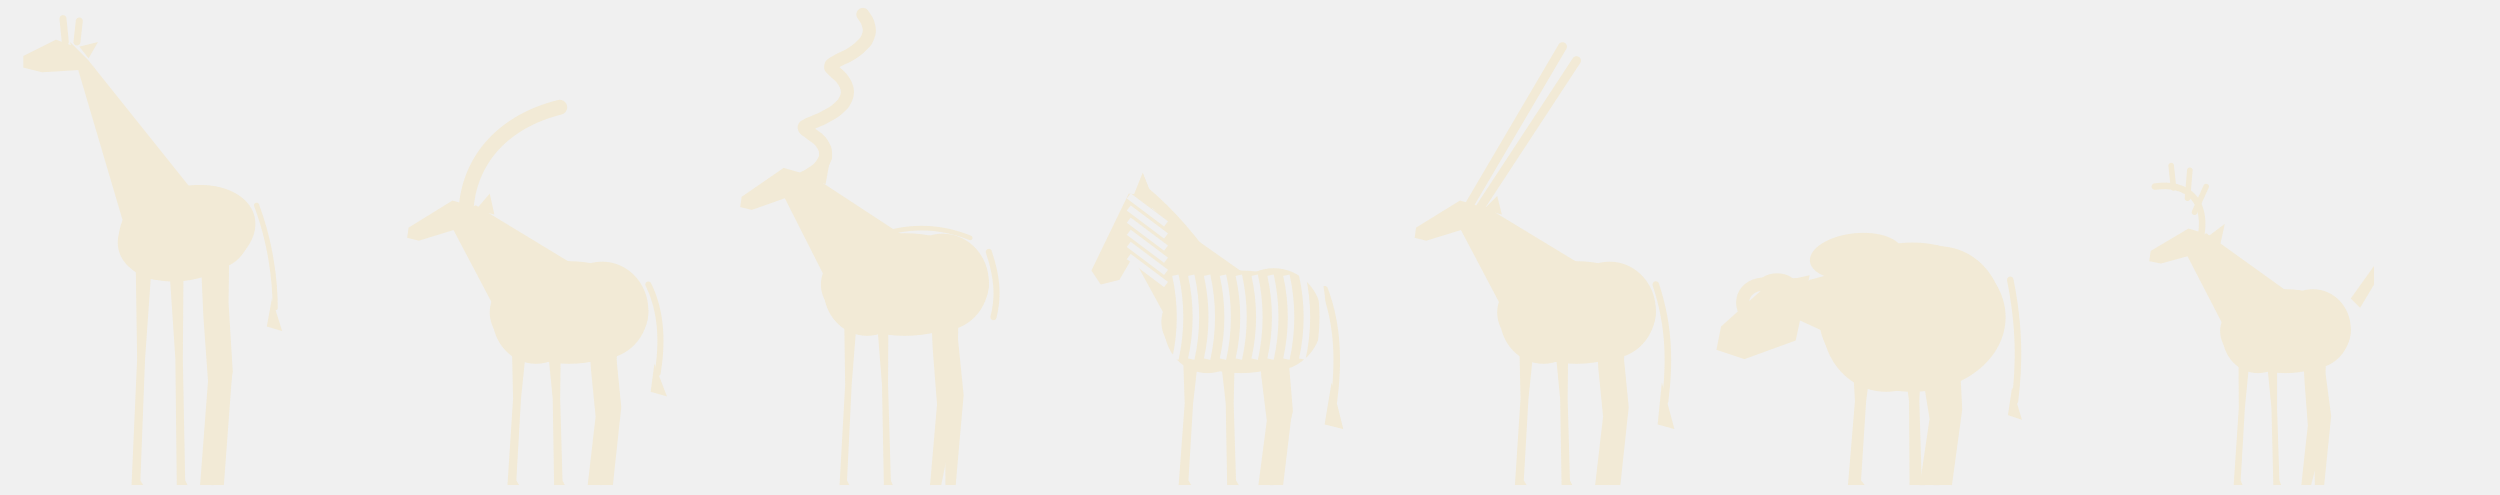
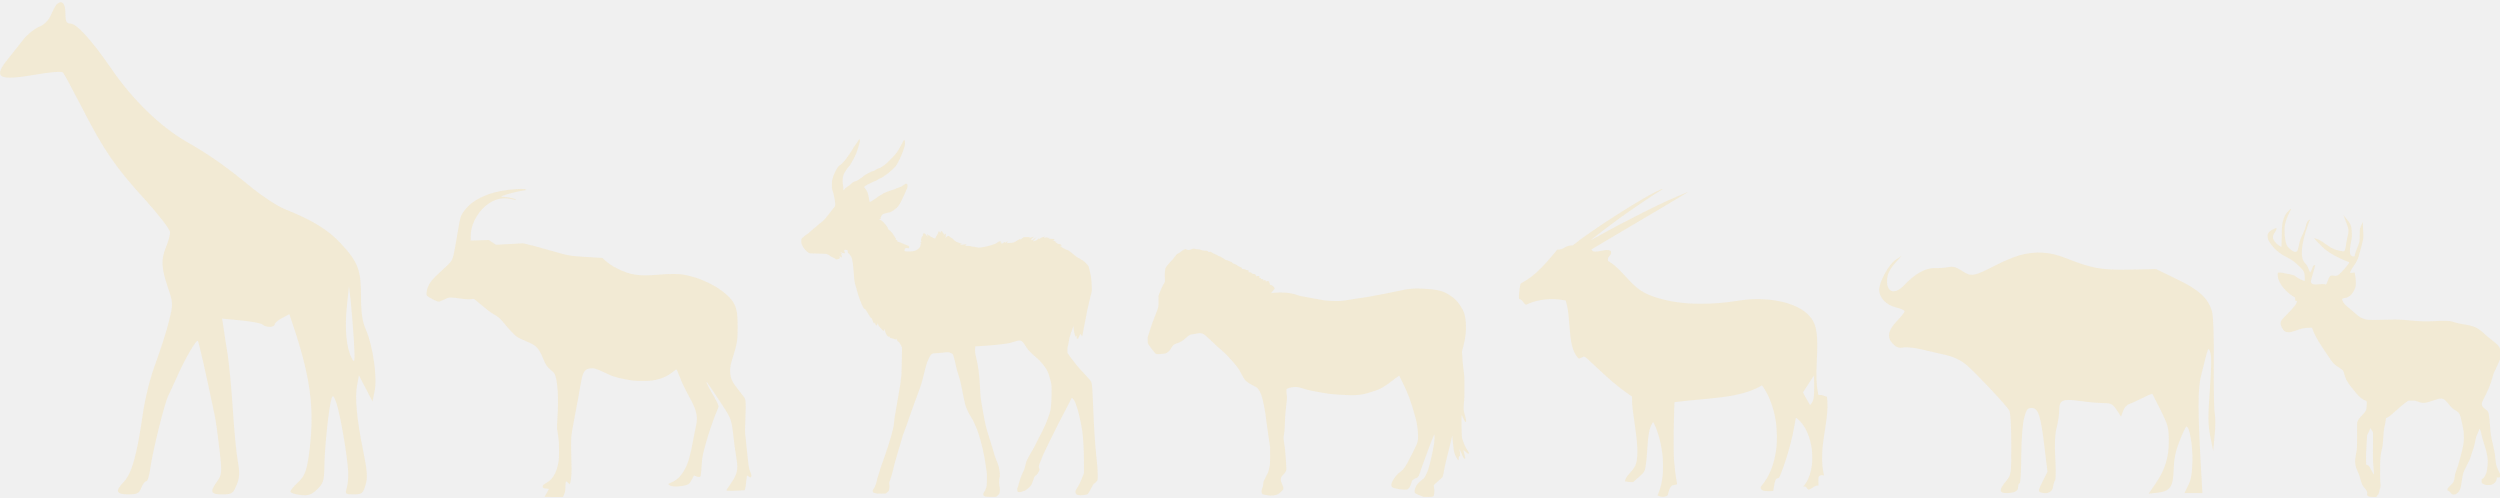
- <svg xmlns="http://www.w3.org/2000/svg" viewBox="0 -4 536 106" preserveAspectRatio="xMaxYMax meet">
-   <defs>
-     <mask id="zm" maskUnits="userSpaceOnUse" x="-50" y="0" width="100" height="110">
-       <rect x="-50" y="0" width="100" height="110" fill="#fff" />
-       <g stroke="#000" fill="none" stroke-width="1.4">
-         <path d="M-14.0 55 q2 9 0 18" />
-         <path d="M-10.6 55 q2 9 0 18" />
-         <path d="M-7.2 55 q2 9 0 18" />
-         <path d="M-3.8 55 q2 9 0 18" />
-         <path d="M-0.4 55 q2 9 0 18" />
-         <path d="M3.0 55 q2 9 0 18" />
-         <path d="M6.4 55 q2 9 0 18" />
-         <path d="M9.8 55 q2 9 0 18" />
-         <path d="M13.2 55 q2 9 0 18" />
-         <path d="M16.6 55 q2 9 0 18" />
-         <path d="M-16 44.0 l-8 -6" />
-         <path d="M-16 46.6 l-8 -6" />
-         <path d="M-16 49.2 l-8 -6" />
-         <path d="M-16 51.8 l-8 -6" />
-         <path d="M-16 54.4 l-8 -6" />
-         <path d="M-16 57.0 l-8 -6" />
+ <svg xmlns="http://www.w3.org/2000/svg" viewBox="0 0 503 100" preserveAspectRatio="xMaxYMax meet">
+   <g fill="#f3e6c4" opacity=".62">
+     <svg x="0.0" y="0" width="75.8" height="100" viewBox="0.0 0.0 144.0 190.0">
+       <g transform="translate(0,190) scale(0.1,-0.1)" stroke="none">
+         <path d="M216 1883 c-4 -5 -14 -22 -21 -40 -9 -20 -26 -38 -47 -46 -18 -8 -44 -29 -58 -47 -14 -18 -40 -50 -57 -72 -62 -75 -41 -88 99 -64 55 10 104 14 108 9 5 -4 37 -65 73 -134 82 -161 129 -230 244 -355 51 -57 93 -111 93 -122 0 -11 -7 -36 -15 -55 -20 -49 -19 -79 6 -154 21 -61 21 -65 5 -130 -9 -38 -32 -108 -50 -158 -21 -55 -41 -133 -51 -203 -22 -154 -42 -222 -71 -253 -35 -36 -31 -49 16 -49 34 0 42 4 50 25 5 14 14 25 19 25 5 0 12 21 15 48 11 74 55 251 70 281 7 14 23 49 35 76 29 65 72 138 77 132 4 -4 31 -124 64 -282 5 -22 13 -82 19 -134 10 -87 9 -96 -9 -121 -29 -41 -25 -50 20 -50 36 0 41 3 54 35 12 28 13 47 5 92 -6 32 -14 121 -19 198 -5 77 -14 169 -19 205 -6 36 -13 82 -16 104 l-6 38 73 -7 c40 -4 77 -11 82 -16 13 -12 46 -11 46 1 0 5 13 16 28 24 l28 15 24 -72 c61 -190 73 -305 50 -472 -9 -58 -16 -75 -40 -98 -17 -15 -30 -32 -30 -36 0 -5 17 -11 38 -13 30 -4 42 0 64 21 24 23 27 34 28 86 0 66 17 229 27 260 5 17 8 14 19 -16 15 -44 43 -209 45 -264 1 -22 -2 -50 -6 -63 -7 -20 -4 -22 27 -22 31 0 36 4 45 35 9 28 7 55 -8 128 -25 122 -33 207 -24 254 l7 38 26 -50 26 -50 8 40 c11 49 -6 172 -33 234 -14 31 -19 67 -19 128 0 101 -11 131 -76 201 -48 53 -111 91 -214 132 -28 11 -85 48 -128 83 -101 83 -161 125 -252 177 -97 56 -204 160 -282 274 -77 112 -135 176 -159 176 -15 0 -19 8 -19 40 0 38 -14 52 -34 33z m1137 -1288 c4 -78 3 -86 -8 -65 -21 38 -28 114 -19 199 l8 76 7 -60 c3 -33 9 -100 12 -150z" />
      </g>
-     </mask>
-   </defs>
-   <g fill="#f3e6c4" stroke="#f3e6c4" stroke-width="0" opacity=".6">
-     <g transform="translate(40 0)">
-       <ellipse cx="0.0" cy="46.0" rx="15.0" ry="10.0" transform="rotate(-14 0.0 46.0)" />
-       <ellipse cx="-6.0" cy="47.0" rx="8.5" ry="9.0" transform="rotate(0 -6.0 47.0)" />
-       <ellipse cx="6.0" cy="45.5" rx="7.6" ry="8.1" transform="rotate(0 6.0 45.5)" />
-       <path d="M-11.0 46.0 L-7.0 46.0 L-8.9 73.0 L-9.9 99.0 L-9.3 100.0 L-11.8 100.0 L-10.6 73.0Z" />
-       <path d="M-4.2 46.0 L-0.6 46.0 L-0.8 73.0 L-0.3 99.0 L0.2 100.0 L-2.1 100.0 L-2.4 73.0Z" />
-       <path d="M2.8 46.0 L9.2 46.0 L9.0 60.9 L9.9 75.7 L5.8 100.0 L2.9 100.0 L4.6 77.7 L3.6 63.8Z" />
-       <path d="M3.0 46.0 L9.0 46.0 L8.8 60.9 L9.8 75.7 L8.0 100.0 L5.3 100.0 L5.4 77.7 L3.8 63.8Z" />
-       <path d="M-12.0 49.0 L1.0 36.5 L-21.0 9.0 L-25.0 5.0Z" />
-       <path d="M-24.0 6.0 L-28.0 4.5 L-35.0 8.0 L-35.0 10.5 L-31.0 11.5 L-23.0 11.0Z" />
-       <path d="M-26 5 L-26.5 0 M-23.5 5 L-23 0.5" fill="none" stroke-width="1.5" stroke-linecap="round" stroke-linejoin="round" />
-       <path d="M-23.0 6.0 L-19.0 5.0 L-21.0 8.5Z" />
-       <path d="M-20.0 10.0 L-12.0 30.0 L-14.0 32.0Z" />
-       <path d="M15 40 C18 48 19 56 19 62" fill="none" stroke-width="1.1" stroke-linecap="round" stroke-linejoin="round" />
-       <path d="M18.3 60.0 L20.5 67.0 L17.2 66.0Z" />
-     </g>
-     <g transform="translate(122 0)">
-       <ellipse cx="0.0" cy="63.0" rx="17.0" ry="11.0" transform="rotate(0 0.0 63.0)" />
-       <ellipse cx="-7.1" cy="64.1" rx="9.3" ry="9.9" transform="rotate(0 -7.1 64.1)" />
-       <ellipse cx="7.1" cy="62.5" rx="9.9" ry="10.4" transform="rotate(0 7.1 62.5)" />
-       <path d="M-12.4 63.0 L-8.4 63.0 L-10.3 81.5 L-11.3 99.0 L-10.7 100.0 L-13.2 100.0 L-12.0 81.5Z" />
-       <path d="M-5.3 63.0 L-1.7 63.0 L-1.9 81.5 L-1.4 99.0 L-0.9 100.0 L-3.2 100.0 L-3.5 81.5Z" />
-       <path d="M3.9 63.0 L10.3 63.0 L10.1 73.2 L11.0 83.3 L6.9 100.0 L4.0 100.0 L5.7 85.3 L4.7 75.2Z" />
-       <path d="M4.5 63.0 L10.5 63.0 L10.2 73.2 L11.2 83.3 L9.4 100.0 L6.8 100.0 L6.9 85.3 L5.2 75.2Z" />
-       <path d="M-13.7 66.3 L0.6 52.5 L-20.0 40.0 L-26.0 43.0Z" />
-       <path d="M-21.5 40.0 L-25.0 39.0 L-34.4 44.8 L-34.7 47.0 L-32.2 47.6 L-20.5 44.0Z" />
-       <path d="M-22 40 C-21 30 -14 22 -2 19" fill="none" stroke-width="3.2" stroke-linecap="round" stroke-linejoin="round" />
-       <path d="M-22 40 C-21 30 -14 22 -2 19" fill="none" stroke-width="0.1" stroke-linecap="round" stroke-linejoin="round" />
-       <path d="M-20.0 41.0 L-17.0 37.5 L-16.0 42.0Z" />
-       <path d="M-20.0 40.5 L-8.0 50.0 L-10.0 53.0Z" />
-       <path d="M17 57 C20 63 20 70 19 76" fill="none" stroke-width="1.3" stroke-linecap="round" stroke-linejoin="round" />
-       <path d="M18.3 74.0 L21.0 81.0 L17.5 80.0Z" />
-     </g>
-     <g transform="translate(194 0)">
-       <ellipse cx="0.0" cy="57.0" rx="18.0" ry="11.0" transform="rotate(0 0.0 57.0)" />
-       <ellipse cx="-8.1" cy="58.1" rx="9.3" ry="9.9" transform="rotate(0 -8.1 58.1)" />
-       <ellipse cx="8.1" cy="56.5" rx="9.9" ry="10.4" transform="rotate(0 8.1 56.5)" />
-       <path d="M-13.1 57.0 L-9.7 57.0 L-11.4 78.5 L-12.4 99.0 L-11.9 100.0 L-14.0 100.0 L-12.8 78.5Z" />
-       <path d="M-6.6 57.0 L-3.5 57.0 L-3.6 78.5 L-3.0 99.0 L-2.6 100.0 L-4.5 100.0 L-4.9 78.5Z" />
-       <path d="M5.3 57.0 L10.9 57.0 L10.6 68.8 L11.7 80.7 L7.8 100.0 L5.4 100.0 L6.9 82.7 L6.0 71.2Z" />
-       <path d="M6.5 57.0 L11.6 57.0 L11.4 68.8 L12.6 80.7 L10.9 100.0 L8.7 100.0 L8.6 82.7 L7.2 71.2Z" />
-       <path d="M-14.7 60.3 L-0.4 46.5 L-21.0 33.0 L-27.0 36.0Z" />
-       <path d="M-22.5 33.0 L-26.0 32.0 L-35.0 38.2 L-35.3 40.4 L-32.8 41.0 L-21.5 37.0Z" />
-       <path d="M-22.0 34.3 L-20.8 33.7 L-19.7 33.0 L-18.7 32.3 L-17.9 31.4 L-17.4 30.6 L-17.0 29.7 L-17.0 28.8 L-17.1 28.0 L-17.5 27.2 L-18.0 26.4 L-18.7 25.7 L-19.4 25.2 L-20.1 24.7 L-20.7 24.2 L-21.2 23.9 L-21.5 23.6 L-21.6 23.3 L-21.5 23.1 L-21.1 22.9 L-20.6 22.6 L-19.8 22.3 L-18.9 21.9 L-17.9 21.5 L-16.8 20.9 L-15.7 20.3 L-14.8 19.7 L-13.9 18.9 L-13.2 18.2 L-12.7 17.3 L-12.4 16.5 L-12.3 15.7 L-12.4 14.9 L-12.7 14.1 L-13.1 13.4 L-13.6 12.7 L-14.2 12.1 L-14.8 11.6 L-15.2 11.2 L-15.6 10.8 L-15.9 10.5 L-15.9 10.2 L-15.8 9.9 L-15.4 9.6 L-14.9 9.3 L-14.2 8.9 L-13.4 8.5 L-12.5 8.1 L-11.6 7.6 L-10.7 7.0 L-9.8 6.3 L-9.1 5.6 L-8.4 4.9 L-8.0 4.1 L-7.7 3.3 L-7.6 2.5 L-7.7 1.8 L-7.9 1.0 L-8.2 0.3 L-8.6 -0.3 L-9.0 -0.9" fill="none" stroke-width="2.8" stroke-linecap="round" stroke-linejoin="round" />
-       <path d="M-21.0 34.0 L-16.0 30.0 L-17.0 35.5Z" />
-       <path d="M-20 45 C-17 50 -15 54 -13 58" fill="none" stroke-width="1.3" stroke-linecap="round" stroke-linejoin="round" />
-       <path d="M-4 46 C3 44 9 45 14 47" fill="none" stroke-width="1" stroke-linecap="round" stroke-linejoin="round" />
-       <path d="M18 50 C20 56 20 60 19 64" fill="none" stroke-width="1.3" stroke-linecap="round" stroke-linejoin="round" />
-     </g>
-     <g transform="translate(266 0)">
-       <g mask="url(#zm)">
-         <ellipse cx="0.0" cy="65.0" rx="17.0" ry="11.0" transform="rotate(0 0.0 65.0)" />
-         <ellipse cx="-7.1" cy="66.1" rx="9.3" ry="9.9" transform="rotate(0 -7.1 66.1)" />
-         <ellipse cx="7.1" cy="64.5" rx="10.4" ry="11.0" transform="rotate(0 7.1 64.5)" />
-         <path d="M-12.6 65.0 L-8.2 65.0 L-10.2 82.5 L-11.2 99.0 L-10.6 100.0 L-13.3 100.0 L-12.0 82.5Z" />
-         <path d="M-5.2 65.0 L-1.1 65.0 L-1.5 82.5 L-1.0 99.0 L-0.4 100.0 L-2.9 100.0 L-3.2 82.5Z" />
-         <path d="M3.5 65.0 L10.7 65.0 L10.4 74.6 L11.2 84.2 L7.0 100.0 L3.8 100.0 L5.6 86.2 L4.4 76.5Z" />
-         <path d="M3.8 65.0 L10.4 65.0 L10.1 74.6 L11.0 84.2 L9.1 100.0 L6.2 100.0 L6.4 86.2 L4.6 76.5Z" />
-         <path d="M-13.7 68.3 L0.6 54.5 L-20.0 40.0 L-27.0 44.0Z" />
-         <path d="M-19.0 38.0 L-24.0 37.5 L-32.0 54.0 L-30.0 57.0 L-26.0 56.0 L-19.0 44.0Z" />
-         <path d="M-23.0 38.0 L-21.0 33.0 L-19.0 38.0Z" />
-         <path d="M-21 37 C-15 42 -10 48 -6 54" fill="none" stroke-width="2.6" stroke-linecap="round" stroke-linejoin="round" />
-         <path d="M18 58 C21 66 21 74 20 82" fill="none" stroke-width="1.4" stroke-linecap="round" stroke-linejoin="round" />
-         <path d="M19.5 78.0 L22.0 88.0 L18.0 87.0Z" />
+     </svg>
+     <svg x="85.8" y="38" width="65.4" height="62" viewBox="0.0 0.0 1536.0 1456.0">
+       <g transform="translate(0,1456) scale(0.1,-0.1)" stroke="none">
+         <path d="M4235 14549 c-529 -41 -919 -112 -1270 -233 -611 -210 -1029 -516 -1279 -937 -27 -45 -59 -111 -71 -148 -24 -69 -80 -366 -190 -1011 -133 -778 -157 -889 -227 -1023 -50 -97 -164 -217 -453 -474 -224 -200 -453 -432 -533 -541 -116 -157 -195 -357 -208 -526 -9 -115 3 -139 102 -205 110 -72 391 -211 441 -218 56 -7 115 13 288 96 193 94 200 96 340 94 118 -1 213 -11 485 -53 184 -28 385 -36 476 -18 38 8 82 11 97 7 33 -9 114 -72 356 -279 277 -236 439 -360 572 -434 248 -140 327 -209 562 -501 185 -228 414 -469 532 -558 89 -67 199 -122 456 -228 226 -92 336 -150 423 -220 158 -128 249 -272 376 -589 121 -303 180 -391 366 -546 126 -105 159 -141 196 -219 54 -117 102 -399 130 -775 19 -251 15 -939 -6 -1185 -10 -110 -20 -288 -23 -395 -5 -184 -3 -206 26 -385 58 -361 65 -458 66 -855 0 -301 -3 -386 -18 -485 -46 -307 -129 -550 -250 -730 -96 -142 -192 -230 -338 -311 -147 -81 -178 -117 -165 -189 10 -53 40 -67 164 -77 59 -4 113 -10 120 -13 9 -3 6 -15 -11 -42 -31 -49 -187 -331 -187 -338 0 -3 195 -5 434 -5 l434 0 37 77 c71 150 76 177 84 415 8 233 14 258 55 236 11 -6 50 -38 85 -71 l65 -60 13 38 c28 80 54 255 65 439 9 154 9 281 -3 642 -18 559 -18 1000 0 1159 19 182 50 355 180 1042 150 787 168 883 235 1285 30 180 66 371 80 426 80 317 174 423 398 450 168 21 284 -13 672 -197 149 -71 303 -140 341 -154 234 -86 638 -177 1000 -224 203 -26 739 -26 910 1 410 63 710 189 998 420 110 88 151 111 165 93 5 -6 53 -121 106 -254 165 -417 259 -616 479 -1018 232 -423 315 -629 354 -880 19 -126 12 -313 -17 -440 -35 -153 -78 -368 -131 -654 -143 -781 -230 -1102 -386 -1416 -110 -221 -264 -416 -423 -536 -60 -46 -220 -131 -333 -178 l-49 -21 21 -29 c33 -47 112 -79 223 -92 208 -24 593 35 715 110 47 29 93 97 178 263 l75 146 88 -35 c59 -24 104 -36 141 -37 96 -2 98 7 131 479 11 165 25 338 31 385 52 410 438 1664 694 2250 20 47 48 116 61 154 l24 68 -26 77 c-31 92 -111 247 -248 475 -182 303 -330 606 -297 606 19 0 869 -1274 979 -1467 178 -312 217 -462 287 -1103 43 -385 61 -523 120 -890 61 -384 69 -455 62 -589 -13 -263 -98 -466 -341 -808 -126 -178 -179 -264 -168 -275 24 -24 464 -19 789 9 l72 6 15 46 c27 82 36 137 56 358 20 206 34 293 46 293 4 0 27 -17 53 -39 71 -59 88 -65 117 -47 50 33 44 102 -20 252 -72 166 -81 228 -166 1054 -28 272 -59 578 -70 678 -19 182 -19 189 1 750 24 654 22 845 -10 942 -26 82 -38 99 -246 360 -222 278 -295 382 -356 505 -72 146 -100 266 -106 446 -8 215 16 335 141 730 114 358 158 543 193 799 26 195 26 944 -1 1165 -47 389 -148 599 -421 870 -171 170 -401 341 -660 490 -245 141 -627 311 -890 395 -148 47 -423 115 -565 140 -232 40 -703 38 -1200 -5 -907 -79 -1318 -17 -1932 291 -252 126 -406 230 -583 392 l-121 110 -449 26 c-1128 66 -1091 60 -2035 331 -593 170 -838 237 -1075 290 l-190 44 -639 -35 -639 -35 -171 113 -171 114 -340 -12 c-187 -7 -379 -13 -427 -13 l-88 -1 0 153 c1 297 54 528 185 804 255 535 727 934 1205 1019 180 32 424 16 636 -41 108 -29 104 -29 104 -10 0 47 -250 109 -545 135 -71 7 -132 14 -134 16 -10 10 20 24 129 62 246 85 611 176 881 218 90 14 166 27 168 30 12 11 -29 35 -78 44 -62 11 -246 11 -406 -1z" />
      </g>
-     </g>
-     <g transform="translate(338 0)">
-       <ellipse cx="0.0" cy="63.0" rx="17.0" ry="11.0" transform="rotate(0 0.0 63.0)" />
-       <ellipse cx="-7.1" cy="64.1" rx="9.3" ry="9.9" transform="rotate(0 -7.1 64.1)" />
-       <ellipse cx="7.1" cy="62.5" rx="9.9" ry="10.4" transform="rotate(0 7.1 62.5)" />
-       <path d="M-12.4 63.0 L-8.4 63.0 L-10.3 81.5 L-11.3 99.0 L-10.7 100.0 L-13.2 100.0 L-12.0 81.5Z" />
-       <path d="M-5.3 63.0 L-1.7 63.0 L-1.9 81.5 L-1.4 99.0 L-0.9 100.0 L-3.2 100.0 L-3.5 81.5Z" />
-       <path d="M3.9 63.0 L10.3 63.0 L10.1 73.2 L11.0 83.3 L6.9 100.0 L4.0 100.0 L5.7 85.3 L4.7 75.2Z" />
-       <path d="M4.5 63.0 L10.5 63.0 L10.2 73.2 L11.2 83.3 L9.4 100.0 L6.8 100.0 L6.9 85.3 L5.2 75.2Z" />
-       <path d="M-13.7 66.3 L0.6 52.5 L-20.0 40.0 L-26.0 43.0Z" />
-       <path d="M-21.5 40.0 L-25.0 39.0 L-34.4 44.8 L-34.7 47.0 L-32.2 47.6 L-20.5 44.0Z" />
-       <path d="M-23 40 L-3 6" fill="none" stroke-width="1.9" stroke-linecap="round" stroke-linejoin="round" />
-       <path d="M-21 41 L0 9" fill="none" stroke-width="1.9" stroke-linecap="round" stroke-linejoin="round" />
-       <path d="M-20.0 41.0 L-17.0 38.0 L-16.0 42.0Z" />
-       <path d="M-14.0 44.0 L-4.0 52.0 L-6.0 54.0Z" />
-       <path d="M17 57 C20 66 20 74 19 82" fill="none" stroke-width="1.4" stroke-linecap="round" stroke-linejoin="round" />
-       <path d="M18.3 78.0 L21.0 88.0 L17.4 87.0Z" />
-     </g>
-     <g transform="translate(410 0)">
-       <ellipse cx="0.0" cy="64.0" rx="20.0" ry="16.0" transform="rotate(0 0.0 64.0)" />
-       <ellipse cx="-5.6" cy="65.6" rx="13.6" ry="14.4" transform="rotate(0 -5.6 65.6)" />
-       <ellipse cx="5.6" cy="63.2" rx="13.7" ry="14.4" transform="rotate(0 5.6 63.2)" />
-       <path d="M-13.3 64.0 L-7.5 64.0 L-9.9 82.0 L-11.0 99.0 L-10.2 100.0 L-13.8 100.0 L-12.3 82.0Z" />
-       <path d="M-3.0 64.0 L2.3 64.0 L1.5 82.0 L2.0 99.0 L2.7 100.0 L-0.6 100.0 L-0.7 82.0Z" />
-       <path d="M0.9 64.0 L10.3 64.0 L9.9 73.9 L10.3 83.8 L5.8 100.0 L1.6 100.0 L3.7 85.8 L2.1 75.9Z" />
-       <path d="M1.9 64.0 L10.6 64.0 L10.2 73.9 L10.7 83.8 L8.5 100.0 L4.6 100.0 L5.1 85.8 L2.9 75.9Z" />
-       <path d="M-15.2 68.8 L5.6 48.5 L-22.0 56.0 L-30.0 62.0Z" />
-       <path d="M-22.0 55.0 L-31.0 57.0 L-41.0 66.0 L-42.0 71.0 L-36.0 73.0 L-25.0 69.0Z" />
-       <ellipse cx="-12.0" cy="51.0" rx="10.0" ry="5.0" transform="rotate(-6 -12.0 51.0)" />
-       <ellipse cx="-29.0" cy="57.0" rx="4.0" ry="2.4" transform="rotate(0 -29.0 57.0)" />
-       <path d="M-30 57 C-36 56 -38 61 -35 64 C-33 66 -32 62 -31 60" fill="none" stroke-width="2.8" stroke-linecap="round" stroke-linejoin="round" />
-       <path d="M-27 57 C-22 56 -20 60 -22 63" fill="none" stroke-width="2.4" stroke-linecap="round" stroke-linejoin="round" />
-       <path d="M21 56 C23 66 23 74 22 82" fill="none" stroke-width="1.4" stroke-linecap="round" stroke-linejoin="round" />
-       <path d="M21.4 79.0 L23.5 86.0 L20.5 85.0Z" />
-     </g>
-     <g transform="translate(490 0)">
-       <ellipse cx="0.0" cy="67.0" rx="14.0" ry="9.0" transform="rotate(0 0.0 67.0)" />
-       <ellipse cx="-5.9" cy="67.9" rx="7.6" ry="8.1" transform="rotate(0 -5.9 67.9)" />
-       <ellipse cx="5.9" cy="66.5" rx="8.1" ry="8.5" transform="rotate(0 5.9 66.5)" />
-       <path d="M-10.1 67.0 L-7.1 67.0 L-8.7 83.5 L-9.6 99.0 L-9.2 100.0 L-11.1 100.0 L-10.0 83.5Z" />
-       <path d="M-4.6 67.0 L-1.8 67.0 L-1.8 83.5 L-1.3 99.0 L-0.9 100.0 L-2.6 100.0 L-3.0 83.5Z" />
-       <path d="M3.5 67.0 L8.3 67.0 L8.1 76.1 L9.3 85.2 L5.5 100.0 L3.4 100.0 L4.8 87.2 L4.1 77.9Z" />
-       <path d="M4.2 67.0 L8.8 67.0 L8.6 76.1 L9.8 85.2 L8.3 100.0 L6.3 100.0 L6.1 87.2 L4.8 77.9Z" />
-       <path d="M-11.3 69.7 L0.4 58.5 L-17.0 46.0 L-22.0 49.0Z" />
-       <path d="M-17.5 46.0 L-20.8 45.0 L-28.9 49.8 L-29.2 52.0 L-26.7 52.5 L-16.5 49.7Z" />
-       <path d="M-18 46 C-17 39 -21 35 -28 36" fill="none" stroke-width="1.4" stroke-linecap="round" stroke-linejoin="round" />
-       <path d="M-19.5 41.5 L-17 36 M-21 38.5 L-20.5 32.5 M-24 36.3 L-24.5 31.5" fill="none" stroke-width="1.2" stroke-linecap="round" stroke-linejoin="round" />
-       <path d="M-17.0 47.0 L-13.0 44.0 L-14.0 48.5Z" />
-       <path d="M14.0 60.0 L19.0 53.0 L19.0 57.0 L16.0 62.0Z" />
-     </g>
+     </svg>
+     <svg x="161.2" y="28" width="59.7" height="72" viewBox="0.0 0.0 1273.0 1536.0">
+       <g transform="translate(1273.0 0) scale(-1 1)">
+         <g transform="translate(0,1536) scale(0.1,-0.1)" stroke="none">
+           <path d="M10225 15345 c-3 -8 -7 -21 -9 -29 -11 -36 21 -179 85 -371 68 -209 103 -286 234 -525 84 -154 114 -199 183 -275 30 -32 61 -73 68 -90 7 -16 33 -57 58 -90 27 -34 53 -83 62 -115 9 -30 23 -71 31 -90 18 -41 21 -299 4 -343 -6 -16 -11 -63 -12 -105 0 -42 -3 -95 -7 -116 l-7 -39 -28 41 c-15 23 -44 53 -65 66 -20 13 -48 36 -62 51 -14 15 -45 37 -70 50 -25 13 -62 42 -84 64 -21 23 -42 41 -45 41 -4 0 -24 15 -44 34 -27 24 -52 36 -96 45 -32 6 -65 18 -71 26 -7 8 -21 15 -31 15 -11 0 -36 16 -58 35 -21 19 -43 35 -49 35 -5 0 -12 7 -16 15 -3 8 -14 15 -25 15 -11 0 -53 29 -92 65 -39 35 -90 73 -113 85 -40 20 -66 34 -123 65 -16 8 -39 19 -53 26 -14 6 -45 21 -70 34 -25 12 -61 25 -81 29 -21 4 -48 15 -62 26 -14 11 -28 20 -32 20 -4 0 -18 9 -32 20 -14 11 -33 20 -43 20 -10 0 -29 9 -43 20 -14 11 -39 20 -56 20 -16 0 -38 8 -48 19 -10 10 -32 26 -50 35 -18 9 -36 22 -40 29 -4 7 -30 24 -58 37 -36 17 -100 74 -235 209 -277 277 -338 355 -460 589 -56 107 -116 218 -133 245 l-30 50 -19 -23 c-32 -39 -27 -204 9 -305 13 -38 40 -116 59 -172 67 -202 260 -589 324 -649 19 -19 80 -79 135 -134 55 -55 105 -100 111 -100 7 0 19 -11 28 -25 9 -14 23 -25 31 -25 8 0 38 -21 66 -46 29 -25 65 -50 80 -56 15 -5 35 -20 44 -34 8 -13 23 -24 31 -24 9 0 29 -11 46 -25 16 -14 40 -25 53 -25 12 0 28 -6 34 -14 6 -7 24 -16 40 -19 16 -3 49 -24 75 -46 33 -28 61 -43 100 -51 30 -6 60 -17 66 -25 6 -8 24 -17 40 -20 16 -4 39 -14 52 -24 13 -10 43 -25 68 -35 110 -42 240 -124 240 -150 0 -5 -18 -31 -39 -56 -92 -109 -143 -242 -165 -430 -16 -132 -22 -150 -46 -150 -26 0 -101 43 -182 104 -40 31 -78 56 -85 56 -6 0 -20 11 -30 24 -11 13 -38 33 -62 45 -23 12 -71 41 -106 64 -100 66 -148 94 -175 102 -14 4 -60 22 -102 41 -42 19 -112 43 -155 54 -43 11 -91 27 -108 35 -16 8 -49 19 -71 25 -23 6 -47 17 -54 25 -7 8 -23 15 -37 15 -13 0 -41 9 -61 20 -20 11 -55 24 -77 30 -22 5 -62 27 -88 49 -26 22 -58 43 -70 47 -12 3 -32 15 -44 26 -17 16 -30 19 -56 14 -41 -8 -47 -19 -47 -96 0 -69 8 -93 95 -280 37 -80 96 -207 131 -283 100 -219 191 -353 280 -412 33 -22 80 -57 104 -77 24 -21 49 -38 55 -38 7 0 32 -11 56 -23 24 -13 79 -29 122 -35 43 -7 91 -19 107 -27 16 -8 40 -15 53 -15 52 0 111 -62 141 -147 3 -10 9 -24 12 -31 3 -7 0 -11 -8 -10 -7 2 -13 -4 -13 -12 0 -8 17 -18 45 -25 l45 -11 -41 -16 c-60 -24 -146 -99 -230 -199 -74 -90 -106 -141 -118 -191 -4 -17 -26 -42 -59 -66 -73 -55 -127 -116 -177 -203 -24 -41 -58 -93 -76 -116 -39 -48 -40 -50 -17 -75 15 -17 15 -18 -9 -18 -14 0 -36 -8 -49 -19 -20 -16 -21 -21 -10 -35 12 -14 10 -16 -12 -16 -13 0 -30 -7 -37 -14 -6 -8 -36 -20 -66 -26 -30 -6 -61 -18 -69 -26 -8 -8 -38 -22 -67 -31 -29 -8 -62 -21 -73 -29 -11 -8 -28 -14 -38 -14 -10 0 -25 -7 -33 -15 -9 -8 -28 -15 -42 -15 -48 0 -72 -25 -72 -76 l0 -45 59 7 c83 9 109 0 127 -41 18 -45 18 -70 -2 -90 -25 -24 -364 -18 -409 8 -16 9 -37 17 -45 17 -51 1 -200 128 -200 171 0 11 -7 19 -16 19 -13 0 -14 3 -4 14 17 21 8 59 -16 71 -21 11 -21 11 -3 34 11 13 19 34 19 47 0 21 -4 24 -25 18 -20 -5 -24 -3 -19 10 3 9 11 16 16 16 17 0 3 121 -20 173 -12 27 -28 47 -36 47 -12 0 -16 11 -16 41 0 53 -15 79 -46 79 -38 0 -73 -28 -106 -87 -44 -79 -64 -84 -33 -9 27 64 0 77 -40 19 -21 -32 -25 -34 -25 -15 0 12 -2 22 -4 22 -2 0 -24 -21 -49 -46 -26 -26 -51 -43 -57 -39 -6 4 -21 -2 -33 -13 -19 -17 -127 -66 -133 -59 0 1 -25 48 -54 105 -28 56 -55 102 -60 102 -4 0 -11 17 -15 37 -15 83 -43 95 -70 31 l-17 -43 -10 35 c-5 19 -16 42 -24 50 -14 13 -17 13 -27 -1 -7 -8 -19 -18 -29 -21 -9 -4 -19 -22 -23 -40 -3 -18 -9 -42 -13 -53 -5 -19 -6 -18 -12 4 -3 14 -12 27 -19 29 -11 4 -13 -7 -7 -54 l7 -59 -23 45 c-16 31 -29 45 -43 45 -17 0 -20 -7 -20 -50 0 -27 4 -68 8 -90 l9 -40 -29 26 c-73 67 -104 74 -146 29 -16 -16 -55 -44 -87 -61 -34 -18 -76 -52 -100 -80 -23 -27 -47 -49 -54 -49 -7 0 -25 -11 -39 -24 -14 -13 -49 -29 -79 -36 -29 -7 -69 -21 -88 -31 -19 -11 -45 -19 -57 -19 -13 0 -23 -5 -23 -10 0 -9 12 -15 69 -36 50 -17 -57 -12 -231 11 -46 6 -49 -9 -7 -31 18 -9 28 -19 22 -25 -4 -4 -62 -10 -128 -11 -81 -2 -119 -7 -118 -14 1 -7 -29 -13 -81 -17 -46 -3 -121 -15 -167 -27 -82 -21 -86 -21 -204 -5 -146 20 -284 52 -436 101 -152 49 -214 77 -260 118 -26 24 -51 37 -84 41 -25 4 -49 4 -53 1 -3 -4 -1 -20 5 -36 13 -34 8 -37 -20 -12 -19 16 -20 16 -8 -6 28 -54 -38 -59 -89 -7 -37 38 -50 43 -50 20 0 -20 -44 -20 -61 1 -12 14 -61 44 -74 44 -3 0 6 -18 21 -41 14 -22 24 -43 22 -45 -3 -2 -19 1 -37 6 -18 5 -70 9 -115 8 -99 -1 -166 21 -273 89 -128 81 -133 83 -154 70 -21 -13 -22 -13 -95 48 l-47 40 -141 4 c-136 3 -140 2 -125 -15 35 -41 27 -43 -43 -11 -84 39 -128 52 -128 38 0 -5 27 -31 59 -58 59 -47 73 -66 49 -61 -7 2 -14 -7 -16 -19 -3 -20 -7 -19 -70 26 -37 26 -85 59 -107 72 -36 21 -32 14 42 -67 l82 -91 -91 26 c-89 25 -93 27 -121 73 -33 53 -42 60 -33 24 9 -38 -3 -37 -67 6 -61 42 -108 60 -185 72 l-43 6 36 -31 c20 -17 34 -33 32 -35 -1 -2 -38 8 -82 22 -89 28 -130 28 -77 0 43 -22 35 -31 -15 -17 -80 23 -108 6 -40 -23 30 -13 23 -14 -89 -15 -104 -1 -123 -4 -137 -19 -24 -26 -22 -31 26 -52 l42 -19 -55 0 c-60 -1 -109 -20 -55 -22 26 0 27 -2 10 -9 -11 -5 -33 -9 -50 -10 l-30 0 25 -19 24 -19 -49 -7 c-81 -10 -82 -11 -30 -20 l50 -8 -103 -18 c-57 -9 -106 -20 -110 -24 -4 -4 2 -13 12 -21 18 -13 16 -14 -30 -15 -44 -1 -46 -2 -19 -10 17 -4 44 -11 60 -15 l30 -6 -43 -19 c-23 -10 -45 -25 -48 -33 -3 -7 -25 -21 -50 -31 -24 -9 -44 -20 -44 -25 0 -9 -80 -44 -136 -59 -46 -12 -83 -39 -264 -189 -69 -57 -132 -107 -140 -110 -8 -3 -60 -33 -115 -67 -55 -35 -120 -72 -144 -85 -55 -27 -214 -189 -241 -244 -20 -43 -77 -281 -105 -441 -20 -117 -35 -326 -35 -497 l0 -136 75 -304 c90 -360 154 -660 194 -905 16 -98 46 -248 65 -333 20 -85 43 -204 51 -264 19 -133 26 -150 48 -110 9 16 21 39 26 52 6 12 15 22 20 22 16 0 51 -51 63 -94 6 -22 17 -48 25 -57 7 -8 13 -21 13 -27 0 -17 17 -23 45 -16 20 5 25 12 25 39 0 79 25 129 32 63 l3 -33 16 30 c34 63 79 267 79 361 l1 89 43 -115 c24 -63 56 -146 71 -185 36 -96 80 -280 105 -442 11 -75 26 -145 33 -157 7 -13 12 -67 12 -143 0 -117 -1 -123 -26 -150 -14 -15 -37 -48 -51 -73 -25 -44 -84 -122 -281 -374 -108 -137 -156 -192 -388 -438 -213 -225 -267 -292 -284 -353 -32 -110 -46 -299 -70 -945 -35 -926 -88 -1762 -145 -2265 -45 -403 -54 -524 -54 -750 -1 -184 1 -214 17 -243 27 -49 83 -108 116 -122 39 -16 82 -78 146 -212 70 -145 136 -250 166 -264 13 -7 88 -19 166 -29 114 -13 154 -14 205 -5 68 12 108 32 108 54 0 8 7 16 15 20 18 6 22 121 4 131 -5 4 -20 30 -33 59 -13 28 -39 75 -59 102 -51 71 -146 272 -209 444 l-53 145 1 420 c0 498 27 1015 70 1350 35 275 151 806 225 1031 61 186 94 263 148 343 40 58 81 87 89 62 9 -26 210 -419 235 -459 47 -73 526 -1018 750 -1478 230 -472 266 -552 323 -714 20 -58 49 -130 65 -160 24 -45 29 -67 29 -122 0 -46 -5 -71 -15 -82 -23 -23 -18 -56 24 -142 39 -80 68 -117 134 -167 46 -35 61 -63 98 -188 16 -55 44 -130 61 -167 35 -74 123 -174 178 -202 19 -10 46 -30 60 -45 33 -35 62 -50 133 -65 31 -7 62 -19 68 -27 17 -20 153 -18 170 3 21 25 25 146 6 175 -9 13 -29 78 -46 144 -43 170 -102 336 -172 483 -79 165 -85 183 -119 341 -16 73 -44 165 -62 205 -41 90 -185 349 -272 489 -37 60 -84 151 -105 203 -21 51 -64 135 -94 186 -72 122 -297 574 -337 680 -17 46 -51 130 -75 188 -62 149 -123 350 -140 455 -38 247 -55 920 -27 1084 19 110 87 349 130 460 54 136 103 214 245 391 95 118 153 179 243 255 266 225 380 343 461 475 95 157 153 228 206 255 68 33 109 32 238 -10 60 -19 117 -35 128 -35 10 0 38 -9 63 -20 105 -46 758 -121 1315 -151 l231 -13 8 -85 c10 -119 -1 -231 -35 -363 -98 -381 -149 -770 -176 -1356 -19 -391 -22 -422 -126 -1001 -96 -539 -135 -701 -262 -1093 -53 -161 -116 -365 -141 -453 -96 -338 -136 -463 -175 -545 -83 -178 -125 -337 -142 -547 -10 -127 -6 -176 15 -202 18 -22 15 -327 -4 -371 -10 -24 -15 -69 -15 -145 0 -146 9 -165 132 -275 28 -25 29 -25 218 -24 251 1 300 8 337 44 37 38 38 92 2 141 -37 50 -79 134 -104 214 -21 63 -23 95 -28 332 -3 211 -1 279 12 350 8 48 27 176 41 283 57 436 187 1002 316 1375 94 274 226 561 319 699 94 139 207 386 245 535 32 129 107 487 145 696 40 221 88 406 160 618 32 95 67 224 79 287 26 136 81 357 116 469 28 86 52 114 108 126 18 4 40 14 50 23 23 20 183 23 237 4 19 -6 127 -16 240 -22 230 -12 264 -16 281 -36 6 -8 17 -14 25 -14 30 0 118 -161 189 -345 23 -60 61 -189 85 -285 145 -601 167 -677 335 -1120 68 -180 174 -470 235 -645 208 -597 262 -750 315 -885 63 -159 75 -198 155 -480 34 -118 86 -294 115 -390 30 -96 72 -242 95 -325 22 -82 50 -177 61 -211 10 -33 37 -141 59 -239 49 -219 100 -393 147 -503 34 -79 34 -84 23 -134 -16 -63 -6 -224 16 -276 16 -40 71 -102 90 -102 6 0 18 -10 27 -23 14 -22 18 -22 220 -22 152 0 209 3 219 13 6 6 26 12 44 12 17 0 46 10 65 23 48 33 47 85 -3 155 -20 27 -44 64 -53 82 -31 60 -93 255 -100 315 -4 33 -15 78 -25 100 -11 22 -37 108 -60 190 -43 157 -70 239 -218 650 -131 365 -232 677 -306 952 -89 322 -103 393 -121 585 -18 190 -18 187 -56 383 -16 83 -40 229 -54 325 -14 96 -46 276 -70 400 -52 263 -121 734 -135 912 -5 67 -12 359 -16 648 l-7 526 42 89 c50 107 84 154 121 167 32 11 60 60 60 104 l0 28 16 -23 c14 -19 22 -22 52 -16 19 3 44 13 56 20 12 7 39 16 61 20 84 14 105 25 127 68 20 41 21 41 30 18 l9 -24 30 29 c53 50 88 115 120 216 30 100 49 124 49 66 0 -18 5 -40 11 -48 8 -12 16 -7 47 30 20 24 67 75 105 112 37 37 67 71 67 77 0 5 9 31 21 58 l21 48 14 -47 c11 -37 19 -48 35 -48 22 0 58 67 59 110 l0 24 15 -21 c9 -13 22 -20 30 -17 20 8 71 114 86 179 10 46 14 52 24 39 10 -14 18 -7 56 52 25 38 77 123 116 189 75 127 92 147 135 164 21 8 38 33 76 113 87 180 204 509 242 673 12 50 36 137 55 195 47 147 62 240 80 510 28 401 59 629 100 719 33 72 90 148 123 163 23 11 28 21 33 70 4 32 12 65 19 73 13 15 92 21 124 9 20 -8 20 -36 2 -72 -7 -15 -17 -37 -20 -49 -7 -21 -4 -23 31 -23 21 0 58 10 83 21 95 44 98 43 43 -13 -58 -59 -69 -81 -24 -49 41 30 44 26 21 -20 -25 -49 -29 -95 -9 -115 13 -12 19 -8 48 32 17 25 34 44 37 41 3 -2 -1 -25 -8 -50 -10 -38 -9 -48 3 -63 37 -44 169 -62 188 -25 6 10 23 24 38 30 16 6 46 23 68 36 22 14 47 25 56 25 9 0 24 9 34 20 10 11 23 20 30 20 6 0 22 11 35 25 13 14 30 25 38 25 8 0 29 9 47 20 30 19 57 21 393 28 321 7 363 9 380 25 10 9 27 17 37 17 10 0 60 42 111 95 80 81 100 108 143 198 51 103 51 105 51 200 0 80 -3 100 -17 112 -10 8 -52 46 -94 84 -42 38 -99 81 -127 95 -27 14 -59 37 -70 51 -12 14 -38 38 -59 52 -21 14 -77 63 -125 109 -48 46 -92 84 -98 84 -6 0 -45 30 -85 68 -117 105 -161 142 -207 171 -60 38 -164 153 -278 306 -53 72 -136 177 -184 234 -118 141 -120 144 -113 260 7 131 79 462 125 574 14 34 17 75 17 223 0 123 -4 185 -12 195 -6 8 -16 43 -23 78 -15 82 -44 159 -110 291 -78 155 -162 270 -198 270 -21 0 -145 124 -235 235 -95 118 -284 400 -332 495 -19 37 -60 101 -92 141 -73 92 -114 151 -142 207 -22 43 -38 53 -46 27z m-3378 -4097 c-3 -8 -6 -5 -6 6 -1 11 2 17 5 13 3 -3 4 -12 1 -19z" />
+         </g>
+       </g>
+     </svg>
+     <svg x="230.9" y="50" width="64.7" height="50" viewBox="0.0 0.0 1536.0 1187.0">
+       <g transform="translate(0,1187) scale(0.1,-0.1)" stroke="none">
+         <path d="M2090 11834 c-47 -20 -96 -36 -110 -35 -14 1 -40 2 -59 2 -19 0 -45 9 -59 20 -47 36 -88 26 -203 -52 -57 -39 -117 -83 -134 -98 -16 -15 -49 -33 -72 -40 -49 -14 -101 -68 -191 -198 -33 -49 -82 -108 -109 -132 -96 -86 -289 -323 -303 -372 -16 -53 -35 -255 -33 -344 0 -49 4 -137 8 -195 7 -116 11 -102 -74 -240 -42 -67 -161 -339 -211 -480 -22 -62 -23 -77 -21 -306 3 -288 5 -279 -119 -594 -117 -300 -220 -575 -220 -590 0 -7 -39 -128 -87 -269 l-87 -256 0 -150 -1 -150 37 -65 c20 -36 60 -93 87 -127 28 -34 76 -97 107 -140 106 -144 143 -182 188 -194 42 -12 295 2 399 22 94 17 216 113 276 215 108 187 151 226 295 273 178 57 272 113 435 259 180 161 169 156 421 192 80 11 160 26 179 32 52 16 143 4 213 -29 85 -40 156 -99 392 -326 268 -257 333 -317 505 -461 153 -129 243 -219 426 -426 60 -69 136 -154 169 -190 67 -73 210 -262 249 -330 14 -25 66 -122 115 -217 50 -95 110 -197 134 -228 77 -100 202 -186 433 -302 138 -70 194 -109 210 -147 8 -18 21 -39 30 -46 25 -21 83 -131 116 -221 57 -158 129 -458 170 -714 22 -137 42 -257 44 -265 3 -8 11 -83 19 -165 8 -83 56 -426 105 -762 l91 -613 0 -385 c0 -230 -4 -415 -11 -458 -20 -133 -69 -332 -93 -377 -69 -132 -126 -247 -170 -339 -47 -98 -50 -108 -56 -209 -4 -81 -11 -117 -27 -147 -53 -102 -67 -218 -34 -292 18 -38 23 -42 73 -52 29 -5 103 -20 163 -32 208 -42 394 -25 538 48 55 27 219 180 243 225 23 45 16 84 -35 207 -27 64 -56 140 -65 170 -36 122 -9 221 84 308 74 68 137 156 156 219 16 48 16 70 6 226 -7 95 -19 281 -27 412 -18 282 -45 535 -80 734 -31 177 -31 208 0 357 20 97 27 170 35 375 20 494 30 657 54 845 51 399 61 529 46 618 -18 113 -24 276 -11 310 17 45 150 88 337 109 131 15 244 -3 480 -78 240 -76 348 -99 884 -193 313 -55 444 -70 772 -91 483 -29 672 -34 856 -21 219 15 352 40 577 105 579 167 672 218 1335 727 47 36 97 72 111 81 l25 16 129 -256 c287 -576 435 -969 624 -1662 88 -324 101 -391 131 -682 36 -350 25 -499 -47 -683 -43 -109 -308 -637 -434 -865 -143 -260 -221 -357 -360 -456 -138 -97 -277 -267 -374 -458 -60 -119 -60 -217 3 -266 97 -77 563 -148 707 -109 78 22 166 153 200 299 22 94 35 119 80 159 38 33 133 84 177 95 35 8 80 55 106 109 11 24 51 135 88 248 64 197 89 264 242 669 38 102 109 295 157 430 48 135 112 301 142 370 30 69 66 154 81 190 l27 65 7 -55 c10 -67 2 -237 -18 -380 -37 -271 -191 -963 -269 -1209 -41 -128 -163 -395 -201 -440 -19 -22 -86 -78 -149 -125 -121 -91 -172 -146 -231 -253 -83 -147 -104 -276 -58 -341 26 -35 129 -86 290 -142 l129 -45 200 0 c191 0 202 1 237 23 43 27 43 28 58 129 13 89 10 200 -10 321 l-14 82 84 86 c47 47 138 129 203 181 65 52 125 105 133 118 16 24 53 189 79 350 24 154 71 358 136 603 33 123 80 312 105 420 24 108 68 292 97 407 l52 210 6 -135 c4 -74 12 -153 18 -175 7 -22 18 -121 26 -220 16 -207 48 -336 115 -470 42 -83 104 -175 118 -175 18 0 31 51 25 95 -6 50 12 89 47 100 17 6 20 15 20 73 -1 59 -13 148 -34 247 -6 24 -2 21 18 -17 14 -25 36 -75 50 -110 43 -114 117 -273 139 -295 24 -26 49 -29 67 -8 9 11 6 36 -18 122 -42 147 -72 277 -66 282 2 3 35 -24 72 -60 88 -86 135 -119 167 -119 46 0 40 26 -28 128 -87 130 -127 206 -178 332 -78 196 -99 271 -109 375 -13 146 -24 825 -15 929 l7 89 29 -69 c16 -38 53 -114 82 -169 45 -86 56 -100 77 -100 24 0 25 3 24 55 -1 56 -34 199 -80 345 -48 151 -52 304 -16 600 14 115 17 230 16 640 0 525 2 491 -54 950 -34 279 -39 332 -46 520 -3 99 -10 196 -15 216 -7 30 0 67 46 229 119 418 161 781 136 1165 -25 373 -83 560 -258 825 -148 223 -272 353 -454 472 -239 157 -345 206 -566 262 -181 46 -560 84 -928 93 -353 9 -603 -18 -960 -102 -104 -25 -399 -85 -655 -134 -933 -180 -918 -178 -1485 -256 -143 -20 -330 -50 -415 -67 -189 -37 -424 -46 -741 -29 -266 14 -362 28 -779 111 -190 38 -420 81 -511 95 -117 17 -195 35 -265 61 -130 47 -304 91 -429 110 -205 30 -653 28 -824 -3 -43 -7 -40 -1 62 112 54 60 77 94 77 112 0 19 -18 44 -67 92 -58 57 -72 66 -112 71 l-46 5 -3 43 c-2 26 -9 45 -18 49 -8 3 -14 16 -14 29 0 13 -10 34 -21 45 -22 22 -29 22 -116 3 -31 -6 -33 -5 -33 19 0 40 -29 50 -73 27 l-37 -20 0 34 c0 39 -11 46 -76 46 -27 0 -43 4 -39 10 3 5 1 19 -6 31 -9 17 -17 20 -44 16 l-32 -5 5 44 c6 54 -6 60 -88 47 l-59 -9 -16 41 c-16 44 -46 65 -93 65 -44 0 -100 24 -122 53 -14 17 -31 27 -48 27 -15 0 -44 3 -64 6 -37 6 -37 7 -23 35 14 26 13 29 -11 48 -18 14 -41 21 -69 21 -28 0 -51 7 -68 21 -19 14 -48 22 -96 26 -64 5 -70 8 -76 32 -9 37 -22 49 -58 56 -18 4 -39 13 -47 20 -8 8 -35 22 -60 33 -25 11 -56 31 -69 46 -15 16 -50 34 -92 46 -37 11 -72 27 -79 35 -7 8 -23 15 -36 15 -16 0 -24 6 -24 18 0 25 -19 42 -47 42 -13 0 -54 16 -90 36 -37 20 -92 40 -124 46 -41 7 -72 21 -110 50 -30 22 -70 48 -89 56 -19 9 -50 30 -67 46 -23 21 -44 30 -72 32 -28 1 -53 12 -86 37 -26 20 -70 43 -100 51 -29 9 -58 23 -65 31 -7 8 -22 15 -35 15 -12 0 -30 9 -40 20 -10 11 -38 32 -63 46 -40 24 -49 25 -77 15 -49 -17 -69 -13 -87 19 -11 20 -25 30 -40 30 -13 0 -73 4 -135 10 -85 7 -122 14 -160 33 -39 20 -68 26 -153 30 -58 3 -126 13 -150 21 -61 21 -63 21 -160 -20z" />
+       </g>
+     </svg>
+     <svg x="305.6" y="38" width="62.1" height="62" viewBox="0.0 0.0 1536.0 1533.0">
+       <g transform="translate(0,1533) scale(0.1,-0.1)" stroke="none">
+         <path d="M7075 15309 c-33 -11 -154 -67 -270 -124 -892 -441 -3261 -1966 -4050 -2606 l-70 -57 -90 -5 c-111 -6 -189 -31 -315 -102 -137 -77 -192 -96 -289 -103 l-83 -5 -171 -206 c-466 -561 -790 -891 -1123 -1143 -131 -99 -292 -205 -425 -279 -88 -49 -109 -65 -113 -87 -57 -274 -91 -628 -69 -712 7 -28 15 -36 40 -41 55 -11 96 -45 168 -141 42 -56 84 -101 106 -112 l36 -20 99 44 c520 228 1160 294 1780 183 l92 -16 25 -86 c73 -244 112 -523 157 -1116 39 -511 73 -789 125 -1010 63 -268 171 -501 294 -634 38 -41 43 -43 81 -38 23 3 69 22 103 42 34 20 76 39 94 42 79 13 87 7 381 -270 946 -893 1354 -1240 1883 -1600 l156 -106 6 -228 c7 -277 14 -341 141 -1218 132 -909 155 -1381 86 -1763 -43 -240 -97 -334 -358 -624 -134 -148 -194 -247 -217 -355 l-6 -31 73 -17 c40 -10 132 -20 203 -22 l130 -5 65 59 c36 32 128 113 205 180 279 240 309 288 354 563 37 223 52 377 81 840 40 632 81 904 171 1130 30 74 101 204 118 214 5 3 30 -38 56 -92 216 -443 370 -1059 426 -1707 15 -179 15 -633 0 -795 -35 -371 -111 -697 -222 -955 -22 -50 -39 -93 -39 -97 0 -3 37 -21 83 -39 72 -29 94 -33 177 -33 87 -1 100 2 160 31 36 17 71 36 78 40 7 5 23 54 37 109 48 200 107 326 175 374 18 13 59 26 98 32 94 14 150 29 161 42 5 7 0 58 -15 136 -54 280 -104 680 -135 1080 -20 260 -23 1299 -5 1920 25 900 27 950 40 950 6 0 65 7 131 15 237 30 489 56 1020 105 1027 95 1403 141 1830 226 544 108 1042 286 1342 481 21 14 24 10 95 -99 175 -266 298 -521 407 -842 171 -501 248 -954 258 -1521 8 -425 -13 -677 -87 -1045 -117 -581 -327 -1054 -638 -1438 -82 -101 -84 -106 -79 -147 9 -81 65 -130 175 -154 76 -16 452 -15 452 2 0 6 11 83 25 169 54 344 103 458 199 458 53 0 81 41 155 231 318 810 559 1686 711 2589 17 102 33 187 35 189 12 12 175 -129 252 -219 268 -310 449 -751 534 -1295 30 -199 38 -602 14 -805 -42 -371 -145 -686 -302 -925 -33 -50 -73 -106 -89 -125 -60 -71 -60 -72 -30 -60 72 27 125 6 171 -69 18 -31 43 -62 55 -69 34 -21 88 1 217 87 120 80 193 111 263 111 l37 0 -1 197 c-1 182 1 201 20 237 39 75 95 94 215 72 l47 -8 -14 59 c-64 269 -88 537 -81 918 7 384 27 572 132 1240 122 779 153 1150 126 1495 -17 218 -18 220 -53 220 -16 0 -70 17 -121 37 -80 32 -104 37 -182 38 l-90 2 -22 109 c-79 392 -93 835 -53 1664 56 1157 -3 1637 -245 2000 -258 388 -769 689 -1450 855 -453 111 -1012 161 -1508 137 -275 -13 -407 -27 -727 -77 -705 -108 -1205 -149 -1830 -149 -502 0 -777 18 -1215 80 -573 80 -1163 248 -1548 440 -337 169 -564 360 -1022 864 -348 383 -523 542 -758 690 l-92 58 -3 65 c-3 79 7 103 83 188 68 76 85 128 69 209 -6 27 -16 36 -58 56 -80 37 -188 33 -427 -16 -287 -59 -386 -54 -453 20 -20 22 -36 43 -36 48 0 4 577 347 1283 762 1792 1054 3488 2062 3522 2092 31 28 -548 -213 -960 -400 -380 -171 -662 -307 -1245 -598 -805 -403 -1526 -783 -2245 -1185 -396 -220 -402 -224 -390 -212 90 89 915 720 1385 1059 741 536 1665 1159 2185 1475 42 26 9 25 -70 -2z m7620 -9747 c-1 -572 -10 -662 -89 -827 -32 -66 -98 -155 -116 -155 -9 0 -192 317 -291 504 -58 110 -61 121 -48 142 8 12 55 82 104 156 50 73 139 212 198 308 105 169 227 350 237 350 3 0 5 -215 5 -478z" />
+       </g>
+     </svg>
+     <svg x="377.7" y="50" width="68.5" height="50" viewBox="0.0 0.0 174.0 127.0">
+       <g transform="translate(0,127) scale(0.1,-0.1)" stroke="none">
+         <path d="M725 1235 c-27 -8 -84 -32 -125 -53 -106 -55 -121 -57 -167 -26 -29 19 -45 24 -68 19 -16 -3 -49 -6 -73 -5 -46 1 -101 -30 -156 -89 -45 -47 -86 -37 -86 22 0 34 13 62 49 101 l26 29 -32 -21 c-35 -25 -83 -112 -83 -153 0 -40 35 -78 86 -90 24 -6 44 -15 44 -20 0 -4 -18 -27 -40 -50 -47 -49 -52 -87 -17 -119 16 -16 30 -20 50 -16 16 3 59 -1 95 -10 37 -9 93 -22 125 -29 39 -9 74 -26 103 -50 44 -37 201 -203 219 -233 6 -9 10 -87 10 -173 0 -155 0 -155 -27 -188 -36 -43 -36 -61 1 -61 42 0 61 10 61 31 0 10 3 19 8 19 4 0 8 64 8 143 1 85 7 162 15 192 12 43 17 50 39 50 33 0 46 -41 65 -202 l15 -124 -25 -50 c-21 -41 -23 -50 -11 -55 31 -12 61 0 64 26 2 14 7 30 11 35 4 6 4 57 1 115 -4 71 -2 121 7 155 7 27 13 66 13 86 0 55 15 62 105 50 42 -6 96 -11 120 -11 39 0 47 -4 68 -34 l23 -35 11 30 c6 16 20 31 30 34 10 3 40 17 67 30 27 14 51 24 52 22 1 -1 20 -39 43 -84 37 -75 41 -90 41 -158 0 -85 -19 -146 -70 -220 l-33 -48 47 5 c64 8 79 30 81 122 2 51 10 92 31 144 15 39 31 72 34 72 16 0 32 -92 31 -174 -2 -66 -7 -99 -22 -127 l-19 -39 46 0 46 0 -6 103 c-18 314 -18 431 -1 497 39 156 36 148 47 120 7 -17 6 -81 -2 -190 -10 -139 -10 -177 2 -240 l15 -75 7 77 c5 43 5 94 1 115 -4 21 -6 137 -5 258 1 144 -2 235 -9 263 -19 68 -67 112 -183 167 l-103 50 -133 -3 c-145 -3 -198 7 -328 59 -84 33 -154 37 -239 14z" />
+       </g>
+     </svg>
+     <svg x="456.2" y="42" width="47.0" height="58" viewBox="0.0 0.0 1244.0 1536.0">
+       <g transform="translate(0,1536) scale(0.1,-0.1)" stroke="none">
+         <path d="M1204 15322 c-228 -181 -358 -433 -415 -800 -18 -118 -22 -208 -29 -654 -4 -284 -11 -521 -15 -527 -7 -13 -64 14 -145 69 -169 115 -290 277 -306 411 -9 81 14 147 96 273 80 125 102 183 84 229 -5 13 -19 10 -86 -19 -205 -88 -306 -162 -355 -262 -25 -50 -28 -68 -27 -147 1 -105 25 -180 99 -302 209 -344 502 -603 921 -814 292 -147 405 -230 678 -498 251 -247 275 -297 283 -583 l6 -178 -26 0 c-84 0 -341 133 -488 252 -55 45 -55 45 -290 97 -129 28 -286 61 -348 71 -120 21 -256 26 -281 10 -25 -16 -20 -205 9 -305 60 -213 208 -444 418 -652 145 -142 331 -284 446 -339 31 -15 37 -23 37 -49 0 -18 3 -60 6 -94 7 -59 8 -61 35 -61 62 0 70 -16 44 -90 -41 -117 -183 -288 -526 -635 -290 -293 -317 -330 -326 -436 -7 -76 10 -145 64 -258 85 -177 189 -251 357 -252 103 -1 193 20 381 88 309 113 440 142 691 150 l180 6 13 -44 c69 -234 278 -625 545 -1019 69 -102 200 -297 292 -435 270 -404 318 -459 509 -575 140 -85 253 -169 290 -217 33 -43 64 -123 65 -169 0 -36 75 -245 118 -331 47 -92 180 -285 277 -403 48 -58 140 -170 205 -250 208 -256 374 -392 552 -449 49 -16 52 -37 45 -245 -9 -265 -27 -304 -245 -530 -160 -167 -210 -235 -246 -335 -20 -54 -21 -76 -21 -721 -1 -724 0 -720 -62 -1035 -76 -393 -55 -585 102 -925 66 -144 89 -207 130 -365 75 -287 121 -380 273 -550 25 -27 58 -78 74 -112 28 -58 29 -66 20 -125 -23 -148 52 -188 350 -188 l138 0 46 70 c26 38 50 70 54 70 14 0 60 143 79 245 11 55 28 125 40 155 14 37 17 56 10 61 -17 10 -32 617 -26 1044 6 434 26 635 92 895 41 165 55 260 65 445 30 528 27 503 104 880 19 94 38 209 42 257 5 69 10 88 22 88 20 0 137 64 187 103 83 65 175 144 315 272 257 235 467 407 624 511 l59 39 176 0 176 0 170 -59 c164 -57 173 -59 270 -59 137 1 217 20 525 123 293 99 385 119 472 101 118 -25 175 -71 343 -281 150 -188 209 -245 327 -315 214 -126 251 -167 312 -355 36 -110 143 -617 168 -795 7 -51 12 -182 12 -305 0 -325 -15 -411 -182 -1055 -99 -383 -148 -545 -225 -735 -38 -96 -54 -153 -69 -245 -56 -359 -55 -357 -232 -530 -142 -138 -166 -172 -169 -237 -2 -39 0 -42 33 -50 48 -13 91 -48 144 -117 53 -69 94 -91 168 -91 158 0 307 160 367 395 11 44 36 193 56 330 58 406 79 471 255 805 133 250 171 333 209 453 16 50 43 135 59 187 17 52 55 167 86 255 39 113 66 214 91 345 57 299 70 343 146 495 38 78 75 164 81 193 7 29 17 51 23 49 22 -7 75 -172 109 -337 40 -197 51 -234 134 -480 61 -178 139 -476 166 -631 47 -269 20 -686 -58 -915 -51 -150 -113 -244 -203 -306 l-44 -29 3 -97 3 -97 55 -33 c91 -54 179 -77 300 -77 119 0 203 23 284 76 93 62 156 167 164 271 l4 58 75 0 c66 0 77 3 100 26 42 42 30 94 -70 301 -131 273 -157 368 -182 670 -9 103 -18 204 -21 223 -21 135 -64 344 -119 582 -102 437 -113 511 -150 993 -50 647 -66 714 -193 803 -107 76 -197 167 -222 225 -18 42 -21 64 -17 116 4 56 16 86 87 225 245 477 398 850 475 1157 51 200 72 255 220 554 74 149 150 317 169 375 110 328 81 589 -87 790 -59 71 -136 136 -322 277 -129 96 -224 177 -406 342 -373 339 -543 416 -1114 506 -233 37 -306 53 -445 97 -227 72 -269 79 -540 85 -168 3 -331 0 -518 -11 -491 -29 -738 -23 -1362 34 -550 50 -673 54 -1130 39 -223 -8 -558 -14 -745 -13 -312 0 -348 2 -443 22 -225 49 -373 132 -574 321 -46 42 -157 137 -248 210 -271 217 -396 350 -440 468 -38 101 -14 126 136 149 59 9 110 23 129 34 16 11 43 28 58 37 16 10 48 30 72 44 88 55 228 265 280 421 49 148 47 424 -6 707 l-22 114 -71 -7 c-39 -3 -93 -9 -120 -13 l-49 -6 6 39 c9 57 77 187 148 284 156 213 229 349 298 555 51 154 215 781 237 905 21 123 21 310 -1 564 -9 109 -15 242 -13 294 2 52 2 89 0 81 -3 -8 -33 -75 -68 -149 -97 -209 -98 -216 -99 -555 0 -349 -1 -356 -137 -693 -56 -140 -97 -259 -110 -320 -11 -53 -22 -103 -24 -109 -2 -9 -24 -13 -62 -13 -45 0 -67 5 -93 23 -80 54 -105 137 -95 327 5 118 17 196 81 540 26 137 27 157 22 350 -10 368 -59 499 -287 764 -56 66 -113 137 -127 158 -14 21 -28 37 -29 35 -6 -6 26 -95 96 -267 77 -191 102 -261 133 -370 50 -173 46 -256 -28 -555 -24 -99 -51 -238 -60 -310 -34 -275 -64 -393 -106 -415 -30 -17 -93 -11 -233 19 -273 60 -421 125 -641 281 -265 188 -390 269 -485 314 -89 41 -234 85 -246 74 -8 -8 259 -290 402 -426 212 -200 361 -310 624 -462 203 -117 530 -270 763 -356 64 -24 77 -32 77 -50 0 -69 -394 -526 -556 -646 -91 -66 -134 -75 -258 -55 -195 33 -222 7 -352 -336 -33 -88 -58 -141 -66 -140 -7 1 -31 9 -53 17 -53 20 -179 20 -347 0 -223 -27 -331 -5 -385 77 -37 56 -31 87 86 484 55 187 107 368 115 403 16 72 14 73 -58 43 -40 -18 -47 -25 -59 -68 -38 -125 -116 -293 -137 -293 -14 0 -72 114 -109 212 -45 121 -76 170 -168 271 -73 80 -104 135 -133 239 -85 304 -26 804 166 1423 124 400 180 551 234 633 28 41 11 43 -51 3 -93 -58 -127 -122 -179 -329 -36 -144 -58 -202 -178 -462 -116 -252 -142 -327 -186 -543 -59 -287 -86 -349 -161 -363 -85 -16 -230 61 -360 191 -95 94 -123 140 -164 265 -65 196 -100 644 -70 908 27 240 138 542 313 851 21 37 33 68 28 73 -5 5 -30 -7 -58 -30z m4309 -11689 c3 -16 28 -59 56 -96 34 -47 52 -82 56 -112 4 -24 4 -250 0 -502 -13 -816 -11 -956 18 -1278 31 -347 37 -435 28 -435 -15 0 -58 70 -128 208 -40 79 -87 164 -104 188 -37 55 -97 99 -143 108 l-34 6 -7 215 c-7 207 2 522 25 845 5 80 14 226 19 325 l9 180 76 150 c42 83 78 167 82 188 8 46 38 52 47 10z" />
+       </g>
+     </svg>
  </g>
</svg>
